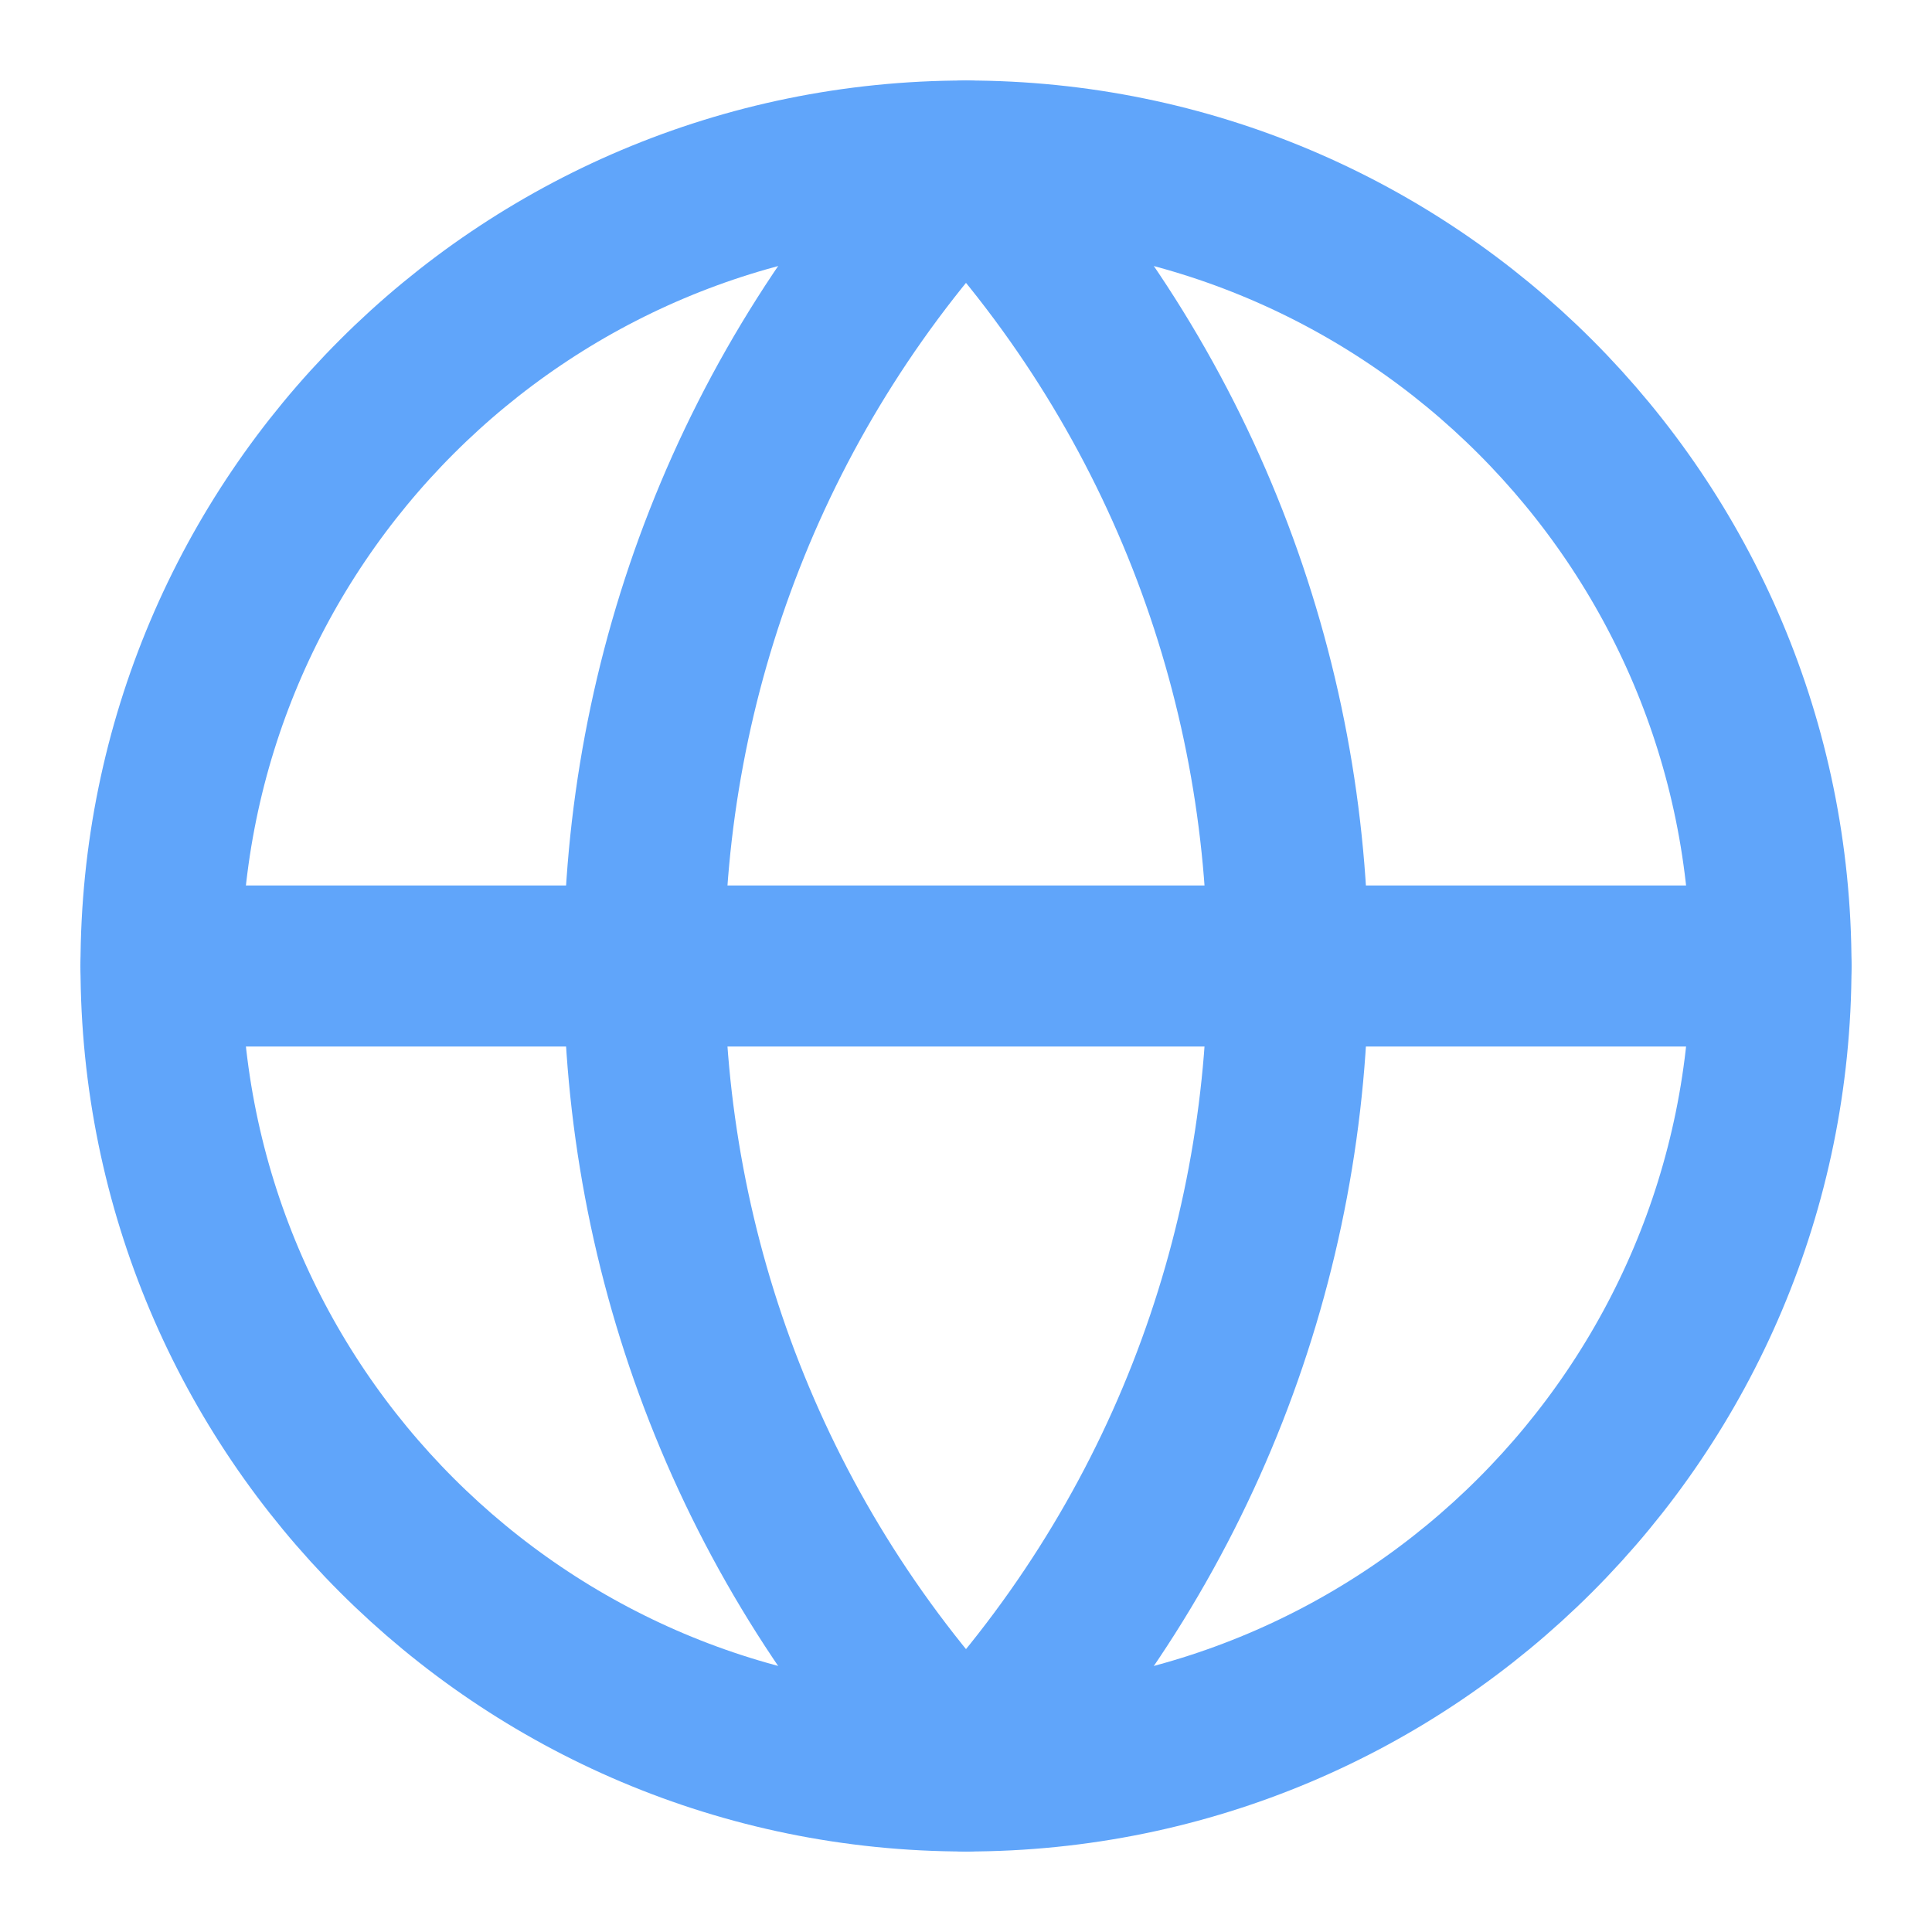
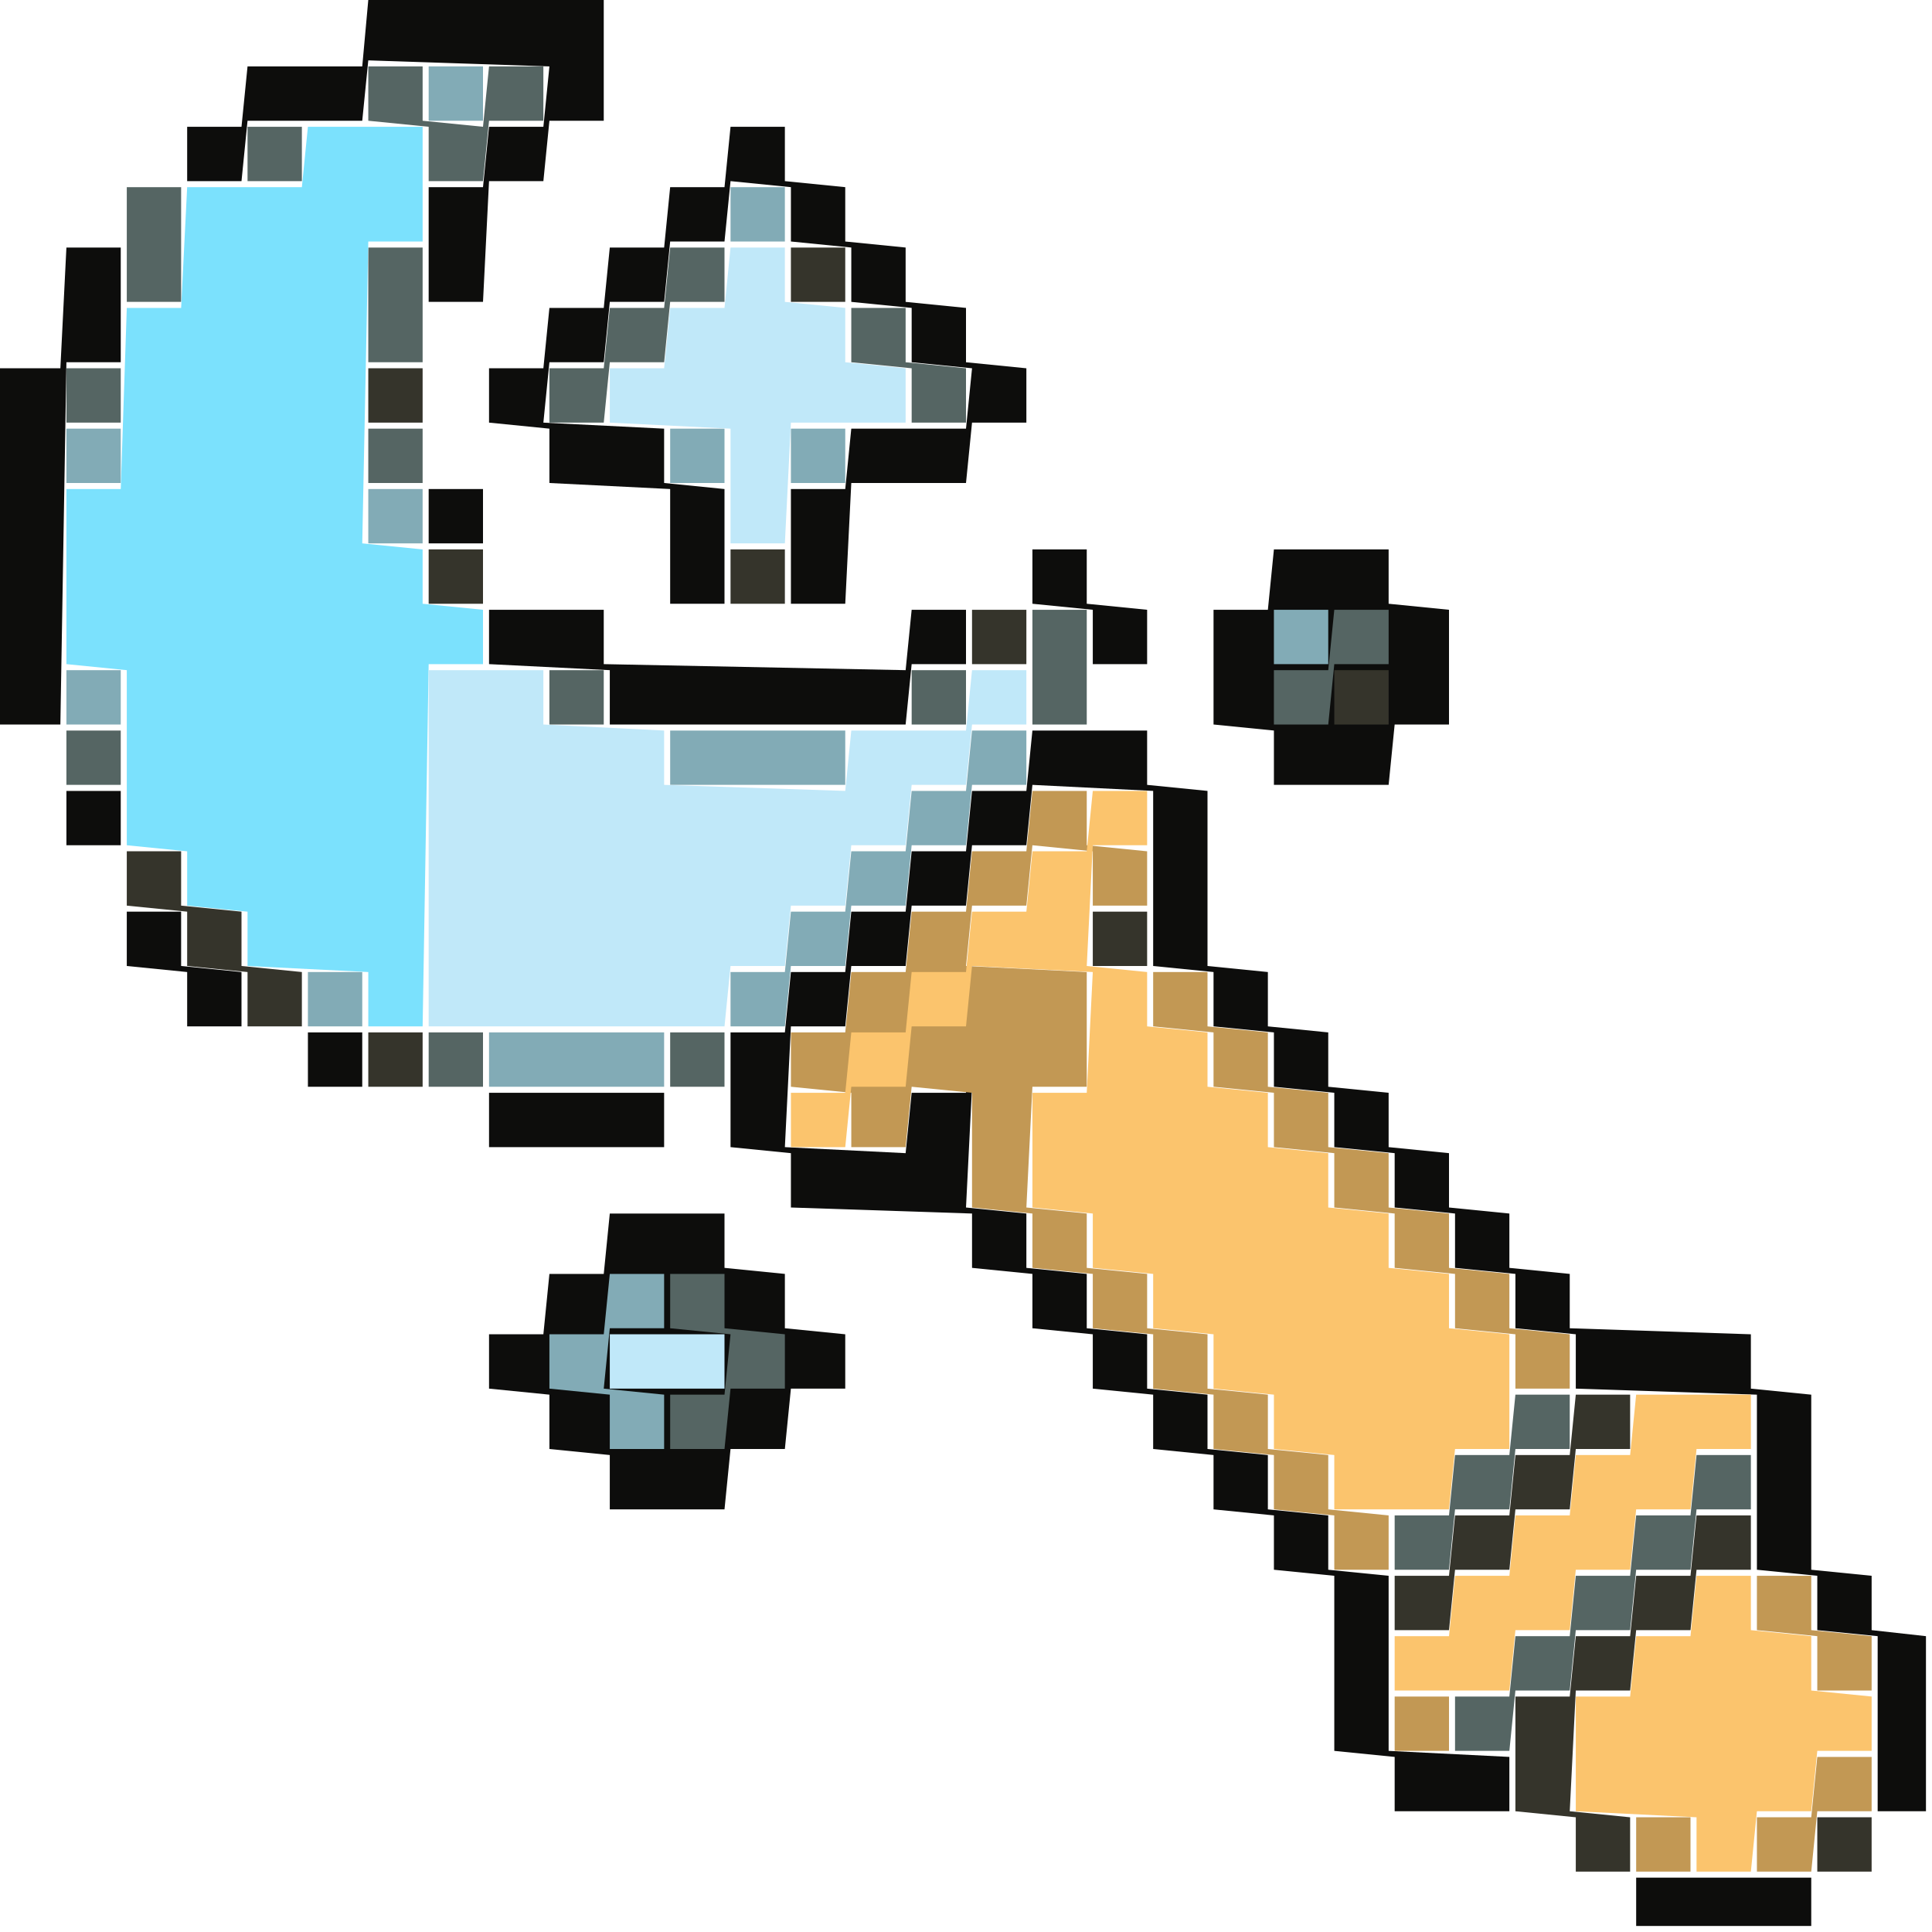
- <svg xmlns="http://www.w3.org/2000/svg" width="32" height="32" viewBox="0 0 24 24" fill="none" stroke="#60a5fa" stroke-width="2" stroke-linecap="round" stroke-linejoin="round">
-   <circle cx="12" cy="12" r="10" />
-   <path d="M12 2a14.5 14.5 0 0 0 0 20 14.5 14.5 0 0 0 0-20" />
-   <path d="M2 12h20" />
+ <svg xmlns="http://www.w3.org/2000/svg" viewBox="0 0 32 32" width="32" height="32">
+   <path d="M27.1,31.1 L27.1,31.9 L30.0,31.9 L30.0,31.1Z M10.1,20.1 L10.0,21.1 L9.1,21.1 L9.0,22.1 L8.1,22.1 L8.1,23.0 L9.1,23.1 L9.1,24.0 L10.1,24.1 L10.1,25.0 L12.0,25.0 L12.1,24.0 L13.0,24.0 L13.1,23.0 L14.0,23.0 L14.0,22.1 L13.0,22.0 L13.0,21.1 L12.0,21.0 L12.0,20.1Z M8.1,18.1 L8.1,19.0 L11.0,19.0 L11.0,18.1Z M5.1,17.1 L5.1,18.0 L6.0,18.0 L6.0,17.1Z M2.1,15.1 L2.1,16.0 L3.1,16.1 L3.1,17.0 L4.0,17.0 L4.0,16.1 L3.0,16.0 L3.0,15.1Z M1.1,13.1 L1.1,14.0 L2.0,14.0 L2.0,13.1Z M12.1,17.1 L12.1,19.0 L13.1,19.1 L13.1,20.0 L16.1,20.1 L16.1,21.0 L17.1,21.1 L17.1,22.0 L18.1,22.1 L18.1,23.0 L19.1,23.1 L19.1,24.0 L20.1,24.1 L20.1,25.0 L21.1,25.1 L21.1,26.0 L22.1,26.1 L22.1,29.0 L23.1,29.1 L23.1,30.0 L25.0,30.0 L25.0,29.1 L23.0,29.0 L23.0,26.1 L22.0,26.0 L22.0,25.1 L21.0,25.0 L21.0,24.1 L20.0,24.0 L20.0,23.1 L19.0,23.0 L19.0,22.1 L18.0,22.0 L18.0,21.1 L17.0,21.0 L17.0,20.1 L16.0,20.0 L16.1,18.0 L17.0,18.0 L17.0,17.1 L16.1,17.1 L16.0,18.1 L15.1,18.1 L15.0,19.1 L13.0,19.0 L13.1,17.0 L14.0,17.0 L14.1,16.0 L15.0,16.0 L15.1,15.0 L16.0,15.0 L16.1,14.0 L17.0,14.0 L17.1,13.0 L19.1,13.1 L19.1,16.0 L20.1,16.1 L20.1,17.0 L21.1,17.1 L21.1,18.0 L22.1,18.1 L22.1,19.0 L23.1,19.1 L23.1,20.0 L24.1,20.1 L24.1,21.0 L25.1,21.1 L25.1,22.0 L26.1,22.1 L26.1,23.0 L29.1,23.1 L29.1,26.0 L30.1,26.1 L30.1,27.0 L31.1,27.1 L31.1,30.0 L31.9,30.0 L31.9,27.1 L31.0,27.0 L31.0,26.1 L30.0,26.0 L30.0,23.1 L29.0,23.0 L29.0,22.1 L26.0,22.0 L26.0,21.1 L25.0,21.0 L25.0,20.1 L24.0,20.0 L24.0,19.1 L23.0,19.0 L23.0,18.1 L22.0,18.0 L22.0,17.1 L21.0,17.0 L21.0,16.1 L20.0,16.0 L20.0,13.1 L19.0,13.0 L19.0,12.1 L17.1,12.1 L17.0,13.1 L16.1,13.1 L16.0,14.1 L15.1,14.1 L15.0,15.1 L14.1,15.1 L14.0,16.1 L13.1,16.1 L13.0,17.1Z M8.1,10.1 L8.1,11.0 L10.1,11.1 L10.1,12.0 L15.0,12.0 L15.1,11.0 L16.0,11.0 L16.0,10.1 L15.1,10.1 L15.0,11.1 L10.0,11.0 L10.0,10.1Z M21.1,9.1 L21.0,10.1 L20.1,10.1 L20.1,12.0 L21.1,12.1 L21.1,13.0 L23.0,13.0 L23.1,12.0 L24.0,12.0 L24.0,10.1 L23.0,10.0 L23.0,9.1Z M17.1,9.1 L17.1,10.0 L18.1,10.1 L18.1,11.0 L19.0,11.0 L19.0,10.1 L18.0,10.0 L18.0,9.1Z M7.1,8.1 L7.1,9.0 L8.0,9.0 L8.0,8.1Z M2.0,4.1 L1.1,4.1 L1.0,6.1 L0.0,6.1 L0.0,12.0 L1.0,12.0 L1.1,6.0 L2.0,6.0Z M12.1,2.1 L12.0,3.1 L11.1,3.1 L11.0,4.1 L10.1,4.1 L10.0,5.1 L9.1,5.1 L9.0,6.1 L8.1,6.1 L8.1,7.0 L9.1,7.1 L9.1,8.0 L11.1,8.1 L11.1,10.0 L12.0,10.0 L12.0,8.1 L11.0,8.0 L11.0,7.1 L9.0,7.0 L9.1,6.0 L10.0,6.0 L10.1,5.0 L11.0,5.0 L11.1,4.0 L12.0,4.0 L12.1,3.0 L13.1,3.1 L13.1,4.0 L14.1,4.1 L14.1,5.0 L15.1,5.1 L15.1,6.0 L16.1,6.1 L16.0,7.1 L14.1,7.1 L14.0,8.1 L13.1,8.1 L13.1,10.0 L14.0,10.0 L14.1,8.0 L16.0,8.0 L16.1,7.0 L17.0,7.0 L17.0,6.1 L16.0,6.0 L16.0,5.1 L15.0,5.0 L15.0,4.1 L14.0,4.0 L14.0,3.1 L13.0,3.0 L13.0,2.1Z M3.1,2.1 L3.1,3.0 L4.0,3.0 L4.1,2.0 L6.0,2.0 L6.1,1.0 L9.1,1.1 L9.0,2.1 L8.1,2.1 L8.0,3.1 L7.1,3.1 L7.1,5.0 L8.0,5.0 L8.1,3.0 L9.0,3.0 L9.1,2.0 L10.0,2.0 L10.0,0.0 L6.1,0.0 L6.0,1.1 L4.1,1.1 L4.0,2.1Z" fill="#0d0d0c" />
+   <path d="M30.1,30.1 L30.1,31.0 L31.0,31.0 L31.0,30.1Z M29.0,25.1 L28.1,25.1 L28.0,26.1 L27.1,26.1 L27.0,27.1 L26.1,27.1 L26.0,28.1 L25.1,28.1 L25.1,30.0 L26.1,30.1 L26.1,31.0 L27.0,31.0 L27.0,30.1 L26.0,30.0 L26.1,28.0 L27.0,28.0 L27.1,27.0 L28.0,27.0 L28.1,26.0 L29.0,26.0Z M27.0,23.1 L26.1,23.1 L26.0,24.1 L25.1,24.1 L25.0,25.1 L24.1,25.1 L24.0,26.1 L23.1,26.1 L23.1,27.0 L24.0,27.0 L24.1,26.0 L25.0,26.0 L25.1,25.0 L26.0,25.0 L26.1,24.0 L27.0,24.0Z M6.1,17.1 L6.1,18.0 L7.0,18.0 L7.0,17.1Z M18.1,15.1 L18.1,16.0 L19.0,16.0 L19.0,15.1Z M2.1,14.1 L2.1,15.0 L3.1,15.1 L3.1,16.0 L4.1,16.1 L4.1,17.0 L5.0,17.0 L5.0,16.1 L4.0,16.0 L4.0,15.1 L3.0,15.0 L3.0,14.1Z M22.1,11.1 L22.1,12.0 L23.0,12.0 L23.0,11.1Z M16.1,10.1 L16.1,11.0 L17.0,11.0 L17.0,10.1Z M12.1,9.1 L12.1,10.0 L13.0,10.0 L13.0,9.1Z M7.1,9.1 L7.1,10.0 L8.0,10.0 L8.0,9.1Z M6.1,6.1 L6.1,7.0 L7.0,7.0 L7.0,6.1Z M13.1,4.1 L13.1,5.0 L14.0,5.0 L14.0,4.1Z" fill="#35342b" />
+   <path d="M29.0,24.1 L28.1,24.1 L28.0,25.1 L27.1,25.1 L27.0,26.1 L26.1,26.1 L26.0,27.1 L25.1,27.1 L25.0,28.1 L24.1,28.1 L24.1,29.0 L25.0,29.0 L25.1,28.0 L26.0,28.0 L26.1,27.0 L27.0,27.0 L27.1,26.0 L28.0,26.0 L28.1,25.0 L29.0,25.0Z M26.0,23.1 L25.1,23.1 L25.0,24.1 L24.1,24.1 L24.0,25.1 L23.1,25.1 L23.1,26.0 L24.0,26.0 L24.1,25.0 L25.0,25.0 L25.1,24.0 L26.0,24.0Z M11.1,21.1 L11.1,22.0 L12.1,22.1 L12.0,23.1 L11.1,23.1 L11.1,24.0 L12.0,24.0 L12.1,23.0 L13.0,23.0 L13.0,22.1 L12.0,22.0 L12.0,21.1Z M11.1,17.1 L11.1,18.0 L12.0,18.0 L12.0,17.1Z M7.1,17.1 L7.1,18.0 L8.0,18.0 L8.0,17.1Z M1.1,12.1 L1.1,13.0 L2.0,13.0 L2.0,12.1Z M15.1,11.1 L15.1,12.0 L16.0,12.0 L16.0,11.1Z M9.1,11.1 L9.1,12.0 L10.0,12.0 L10.0,11.1Z M23.0,10.1 L22.1,10.1 L22.0,11.1 L21.1,11.1 L21.1,12.0 L22.0,12.0 L22.1,11.0 L23.0,11.0Z M17.1,10.1 L17.1,12.0 L18.0,12.0 L18.0,10.1Z M6.1,7.1 L6.1,8.0 L7.0,8.0 L7.0,7.1Z M1.1,6.1 L1.1,7.0 L2.0,7.0 L2.0,6.1Z M14.1,5.1 L14.1,6.0 L15.1,6.1 L15.1,7.0 L16.0,7.0 L16.0,6.1 L15.0,6.0 L15.0,5.1Z M12.0,4.1 L11.1,4.1 L11.0,5.1 L10.1,5.1 L10.0,6.1 L9.1,6.1 L9.1,7.0 L10.0,7.0 L10.1,6.0 L11.0,6.0 L11.1,5.0 L12.0,5.0Z M6.1,4.1 L6.1,6.0 L7.0,6.0 L7.0,4.1Z M2.1,3.1 L2.1,5.0 L3.0,5.0 L3.0,3.1Z M4.1,2.1 L4.1,3.0 L5.0,3.0 L5.0,2.1Z M6.1,1.1 L6.1,2.0 L7.1,2.1 L7.1,3.0 L8.0,3.0 L8.1,2.0 L9.0,2.0 L9.0,1.1 L8.1,1.1 L8.0,2.1 L7.0,2.0 L7.0,1.1Z" fill="#556563" />
+   <path d="M27.1,30.1 L27.1,31.0 L28.0,31.0 L28.0,30.1Z M31.0,29.1 L30.1,29.1 L30.0,30.1 L29.1,30.1 L29.1,31.0 L30.0,31.0 L30.1,30.0 L31.0,30.0Z M23.1,28.1 L23.1,29.0 L24.0,29.0 L24.0,28.1Z M29.1,26.1 L29.1,27.0 L30.1,27.1 L30.1,28.0 L31.0,28.0 L31.0,27.1 L30.0,27.0 L30.0,26.1Z M19.1,16.1 L19.1,17.0 L20.1,17.1 L20.1,18.0 L21.1,18.1 L21.1,19.0 L22.1,19.1 L22.1,20.0 L23.1,20.1 L23.1,21.0 L24.1,21.1 L24.1,22.0 L25.1,22.1 L25.1,23.0 L26.0,23.0 L26.0,22.1 L25.0,22.0 L25.0,21.1 L24.0,21.0 L24.0,20.1 L23.0,20.0 L23.0,19.1 L22.0,19.0 L22.0,18.1 L21.0,18.0 L21.0,17.1 L20.0,17.0 L20.0,16.1Z M17.1,13.1 L17.0,14.1 L16.1,14.1 L16.0,15.1 L15.1,15.1 L15.0,16.1 L14.1,16.1 L14.0,17.1 L13.1,17.1 L13.1,18.0 L14.1,18.1 L14.1,19.0 L15.0,19.0 L15.1,18.0 L16.1,18.1 L16.1,20.0 L17.1,20.1 L17.1,21.0 L18.1,21.1 L18.1,22.0 L19.1,22.1 L19.1,23.0 L20.1,23.1 L20.1,24.0 L21.1,24.1 L21.1,25.0 L22.1,25.1 L22.1,26.0 L23.0,26.0 L23.0,25.1 L22.0,25.0 L22.0,24.1 L21.0,24.0 L21.0,23.1 L20.0,23.0 L20.0,22.1 L19.0,22.0 L19.0,21.1 L18.0,21.0 L18.0,20.1 L17.0,20.0 L17.1,18.0 L18.0,18.0 L18.0,16.1 L16.0,16.0 L16.1,15.0 L17.0,15.0 L17.1,14.0 L18.1,14.1 L18.1,15.0 L19.0,15.0 L19.0,14.1 L18.0,14.0 L18.0,13.1Z" fill="#c29854" />
+   <path d="M10.1,21.1 L10.0,22.1 L9.1,22.1 L9.1,23.0 L10.1,23.1 L10.1,24.0 L11.0,24.0 L11.0,23.1 L10.0,23.0 L10.1,22.0 L11.0,22.0 L11.0,21.1Z M8.1,17.1 L8.1,18.0 L11.0,18.0 L11.0,17.1Z M5.1,16.1 L5.1,17.0 L6.0,17.0 L6.0,16.1Z M17.0,12.1 L16.1,12.1 L16.0,13.1 L15.1,13.1 L15.0,14.1 L14.1,14.1 L14.0,15.1 L13.1,15.1 L13.0,16.1 L12.1,16.1 L12.1,17.0 L13.0,17.0 L13.1,16.0 L14.0,16.0 L14.1,15.0 L15.0,15.0 L15.1,14.0 L16.0,14.0 L16.1,13.0 L17.0,13.0Z M11.1,12.1 L11.1,13.0 L14.0,13.0 L14.0,12.1Z M1.1,11.1 L1.1,12.0 L2.0,12.0 L2.0,11.1Z M21.1,10.1 L21.1,11.0 L22.0,11.0 L22.0,10.1Z M6.1,8.1 L6.1,9.0 L7.0,9.0 L7.0,8.1Z M13.1,7.1 L13.1,8.0 L14.0,8.0 L14.0,7.1Z M11.1,7.1 L11.1,8.0 L12.0,8.0 L12.0,7.1Z M1.1,7.1 L1.1,8.0 L2.0,8.0 L2.0,7.1Z M12.1,3.1 L12.1,4.0 L13.0,4.0 L13.0,3.1Z M7.1,1.1 L7.1,2.0 L8.0,2.0 L8.0,1.1Z" fill="#82abb6" />
+   <path d="M5.1,2.1 L5.0,3.1 L3.1,3.1 L3.0,5.1 L2.1,5.1 L2.0,8.1 L1.1,8.1 L1.1,11.0 L2.1,11.1 L2.1,14.0 L3.1,14.1 L3.1,15.0 L4.1,15.1 L4.1,16.0 L6.1,16.1 L6.1,17.0 L7.0,17.0 L7.1,11.0 L8.0,11.0 L8.0,10.1 L7.0,10.0 L7.0,9.1 L6.0,9.0 L6.1,4.0 L7.0,4.0 L7.0,2.1Z" fill="#7be1fd" />
+   <path d="M28.1,26.1 L28.0,27.1 L27.1,27.1 L27.0,28.1 L26.1,28.1 L26.1,30.0 L28.1,30.1 L28.1,31.0 L29.0,31.0 L29.1,30.0 L30.0,30.0 L30.1,29.0 L31.0,29.0 L31.0,28.1 L30.0,28.0 L30.0,27.1 L29.0,27.0 L29.0,26.1Z M29.0,23.1 L27.1,23.1 L27.0,24.1 L26.1,24.1 L26.0,25.1 L25.1,25.1 L25.0,26.1 L24.1,26.1 L24.0,27.1 L23.1,27.1 L23.1,28.0 L25.0,28.0 L25.1,27.0 L26.0,27.0 L26.1,26.0 L27.0,26.0 L27.1,25.0 L28.0,25.0 L28.1,24.0 L29.0,24.0Z M18.1,13.1 L18.0,14.1 L17.1,14.1 L17.0,15.1 L16.1,15.1 L16.0,16.1 L15.1,16.1 L15.0,17.1 L14.1,17.1 L14.0,18.1 L13.1,18.1 L13.1,19.0 L14.0,19.0 L14.1,18.0 L15.0,18.0 L15.1,17.0 L16.0,17.0 L16.1,16.0 L18.1,16.1 L18.0,18.1 L17.1,18.1 L17.1,20.0 L18.1,20.1 L18.1,21.0 L19.1,21.1 L19.1,22.0 L20.1,22.1 L20.1,23.0 L21.1,23.1 L21.1,24.0 L22.1,24.1 L22.1,25.0 L24.0,25.0 L24.1,24.0 L25.0,24.0 L25.0,22.1 L24.0,22.0 L24.0,21.1 L23.0,21.0 L23.0,20.1 L22.0,20.0 L22.0,19.1 L21.0,19.0 L21.0,18.1 L20.0,18.0 L20.0,17.1 L19.0,17.0 L19.0,16.1 L18.0,16.0 L18.1,14.0 L19.0,14.0 L19.0,13.1Z" fill="#fbc46d" />
+   <path d="M10.1,22.1 L10.1,23.0 L12.0,23.0 L12.0,22.1Z M7.1,17.0 L12.0,17.0 L12.1,16.0 L13.0,16.0 L13.1,15.0 L14.0,15.0 L14.1,14.0 L15.0,14.0 L15.1,13.0 L16.0,13.0 L16.1,12.0 L17.0,12.0 L17.0,11.1 L16.1,11.1 L16.0,12.1 L14.1,12.1 L14.0,13.1 L11.0,13.0 L11.0,12.1 L9.0,12.0 L9.0,11.1 L7.1,11.1Z M12.1,4.1 L12.0,5.1 L11.1,5.1 L11.0,6.1 L10.1,6.1 L10.1,7.0 L12.1,7.1 L12.1,9.0 L13.0,9.0 L13.1,7.0 L15.0,7.0 L15.0,6.1 L14.0,6.0 L14.0,5.1 L13.0,5.0 L13.0,4.1Z" fill="#c0e8f9" />
</svg>
